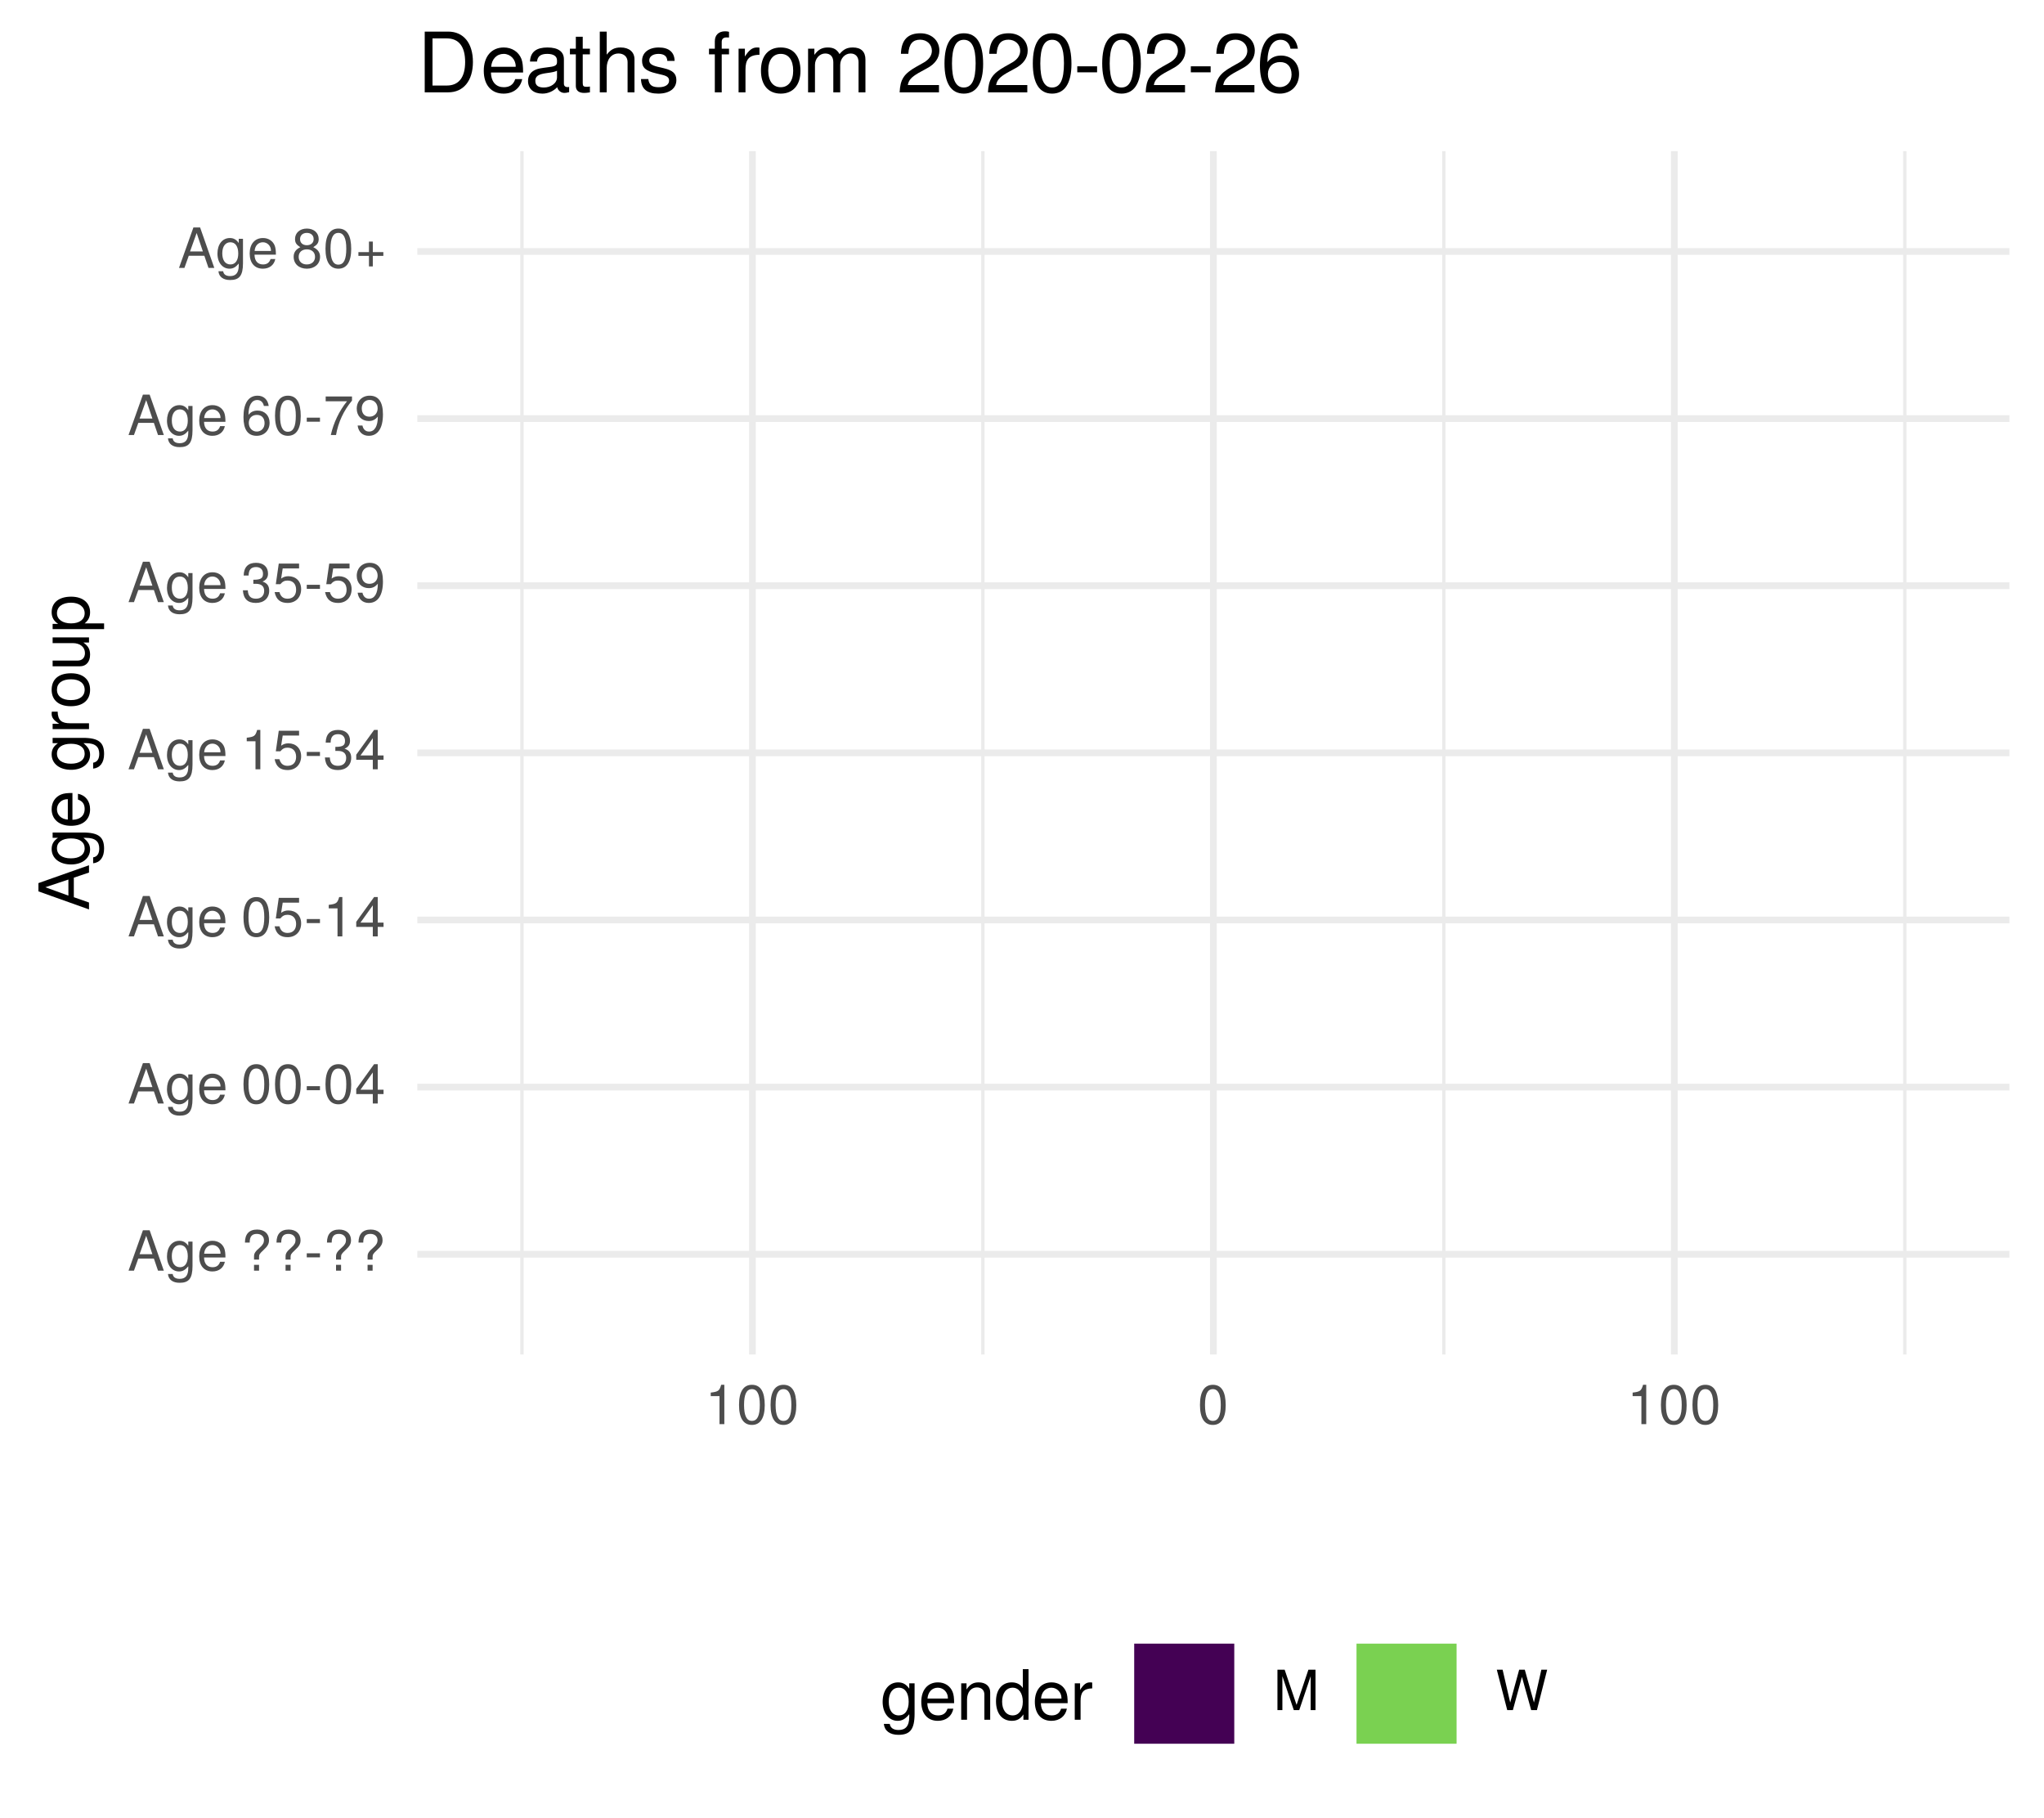
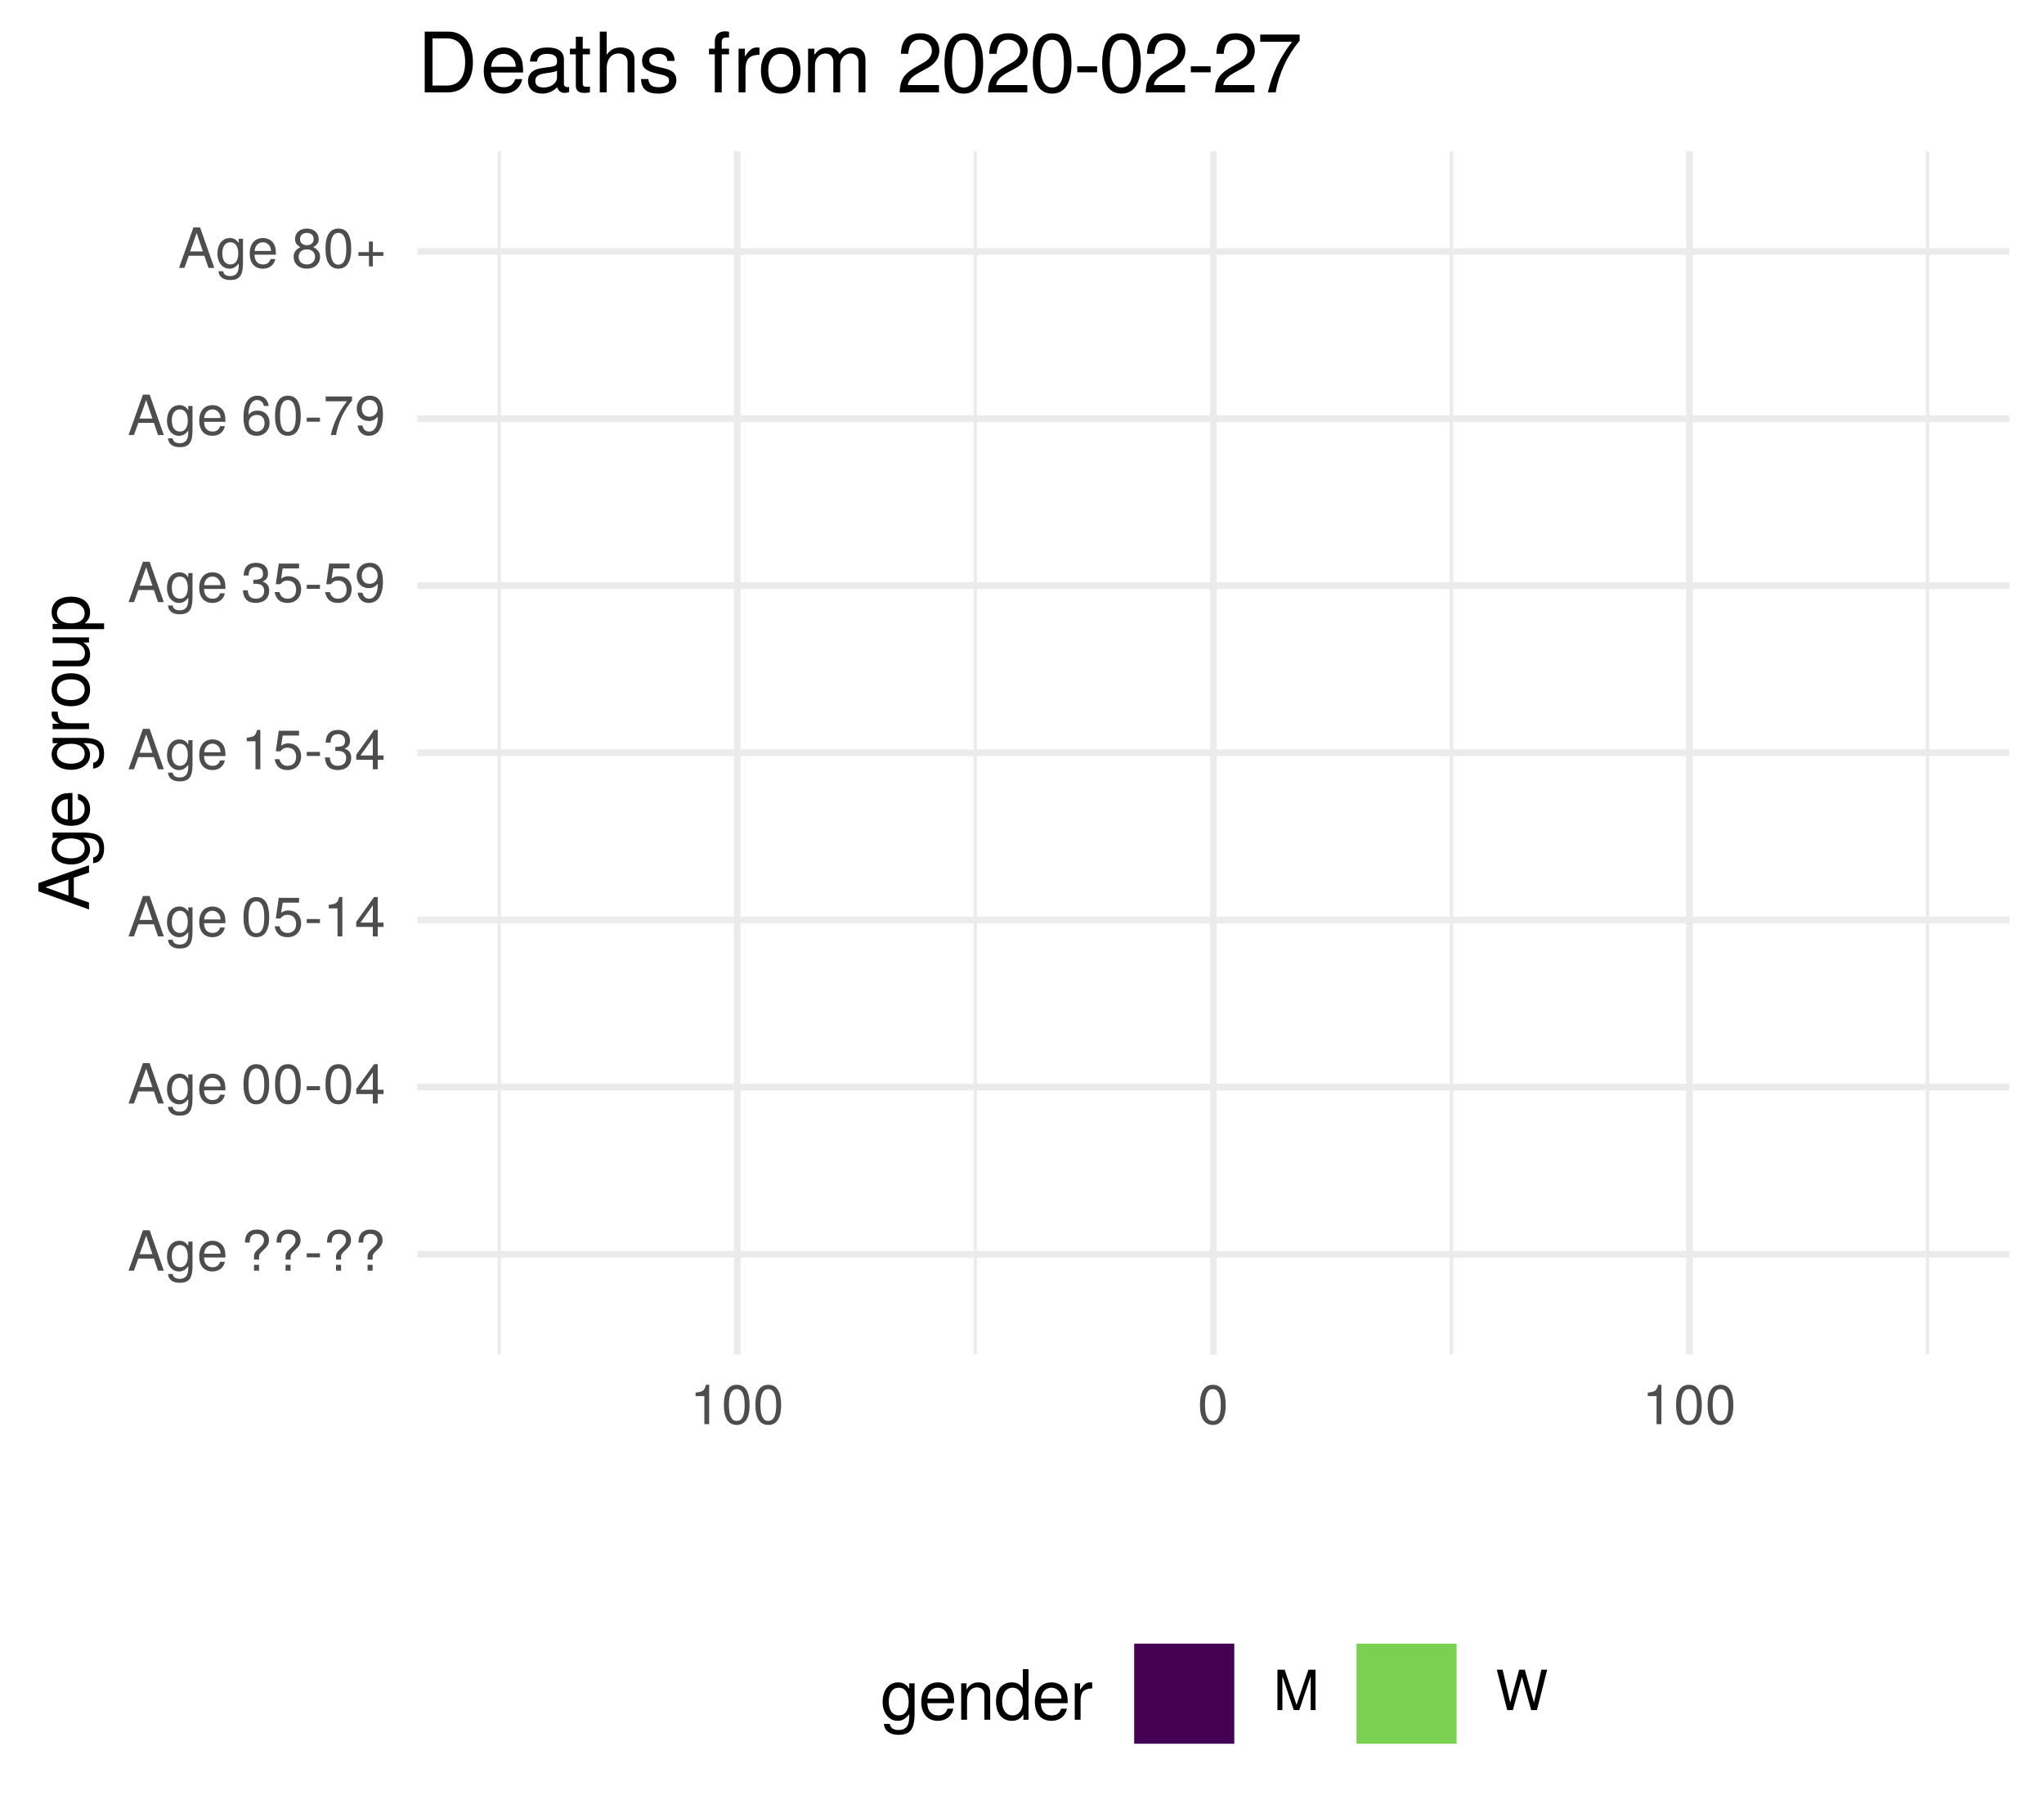
<svg xmlns="http://www.w3.org/2000/svg" xmlns:xlink="http://www.w3.org/1999/xlink" width="324pt" height="288pt" viewBox="0 0 324 288" version="1.1">
  <defs>
    <g>
      <symbol overflow="visible" id="glyph0-0">
        <path style="stroke:none;" d="" />
      </symbol>
      <symbol overflow="visible" id="glyph0-1">
        <path style="stroke:none;" d="M 5.75 0 L 3.5 -6.406 L 2.438 -6.406 L 0.156 0 L 1.016 0 L 1.703 -1.922 L 4.172 -1.922 L 4.828 0 Z M 3.938 -2.609 L 1.906 -2.609 L 2.953 -5.531 Z M 3.938 -2.609 " />
      </symbol>
      <symbol overflow="visible" id="glyph0-2">
        <path style="stroke:none;" d="M 4.297 -0.75 L 4.297 -4.609 L 3.625 -4.609 L 3.625 -3.938 C 3.25 -4.484 2.812 -4.734 2.219 -4.734 C 1.047 -4.734 0.25 -3.75 0.25 -2.266 C 0.25 -0.812 1.078 0.125 2.156 0.125 C 2.734 0.125 3.141 -0.109 3.625 -0.688 L 3.625 -0.391 C 3.625 0.828 3.125 1.297 2.266 1.297 C 1.688 1.297 1.234 1.094 1.156 0.531 L 0.406 0.531 C 0.484 1.406 1.156 1.922 2.25 1.922 C 3.688 1.922 4.297 1.281 4.297 -0.75 Z M 3.547 -2.281 C 3.547 -1.172 3.078 -0.547 2.312 -0.547 C 1.5 -0.547 1.016 -1.188 1.016 -2.312 C 1.016 -3.406 1.516 -4.062 2.297 -4.062 C 3.094 -4.062 3.547 -3.391 3.547 -2.281 Z M 3.547 -2.281 " />
      </symbol>
      <symbol overflow="visible" id="glyph0-3">
        <path style="stroke:none;" d="M 4.516 -2.094 C 4.516 -2.766 4.453 -3.188 4.328 -3.531 C 4.031 -4.281 3.328 -4.734 2.469 -4.734 C 1.172 -4.734 0.359 -3.797 0.359 -2.281 C 0.359 -0.766 1.156 0.125 2.453 0.125 C 3.5 0.125 4.234 -0.469 4.422 -1.406 L 3.672 -1.406 C 3.469 -0.797 3.062 -0.547 2.469 -0.547 C 1.703 -0.547 1.141 -1.031 1.125 -2.094 Z M 3.734 -2.75 C 3.734 -2.75 3.734 -2.703 3.719 -2.688 L 1.141 -2.688 C 1.203 -3.516 1.719 -4.062 2.453 -4.062 C 3.172 -4.062 3.734 -3.469 3.734 -2.75 Z M 3.734 -2.75 " />
      </symbol>
      <symbol overflow="visible" id="glyph0-4">
        <path style="stroke:none;" d="" />
      </symbol>
      <symbol overflow="visible" id="glyph0-5">
        <path style="stroke:none;" d="M 4.422 -4.828 C 4.422 -5.859 3.688 -6.516 2.547 -6.516 C 1.281 -6.516 0.609 -5.812 0.609 -4.453 L 1.359 -4.453 C 1.359 -5.422 1.719 -5.828 2.5 -5.828 C 3.172 -5.828 3.625 -5.422 3.625 -4.828 C 3.625 -4.422 3.438 -4.078 2.969 -3.672 C 2.453 -3.203 2.453 -3.203 2.297 -3 C 2.109 -2.75 2.047 -2.547 2.047 -2.234 L 2.047 -1.75 L 2.844 -1.75 L 2.844 -2.156 C 2.844 -2.547 2.938 -2.703 3.531 -3.25 C 4.203 -3.859 4.422 -4.25 4.422 -4.828 Z M 2.844 0 L 2.844 -0.922 L 2.047 -0.922 L 2.047 0 Z M 2.844 0 " />
      </symbol>
      <symbol overflow="visible" id="glyph0-6">
        <path style="stroke:none;" d="M 2.5 -2.109 L 2.5 -2.75 L 0.406 -2.75 L 0.406 -2.109 Z M 2.5 -2.109 " />
      </symbol>
      <symbol overflow="visible" id="glyph0-7">
        <path style="stroke:none;" d="M 4.453 -3 C 4.453 -5.156 3.781 -6.234 2.422 -6.234 C 1.078 -6.234 0.375 -5.141 0.375 -3.047 C 0.375 -0.953 1.078 0.125 2.422 0.125 C 3.734 0.125 4.453 -0.953 4.453 -3 Z M 3.672 -3.062 C 3.672 -1.297 3.266 -0.516 2.406 -0.516 C 1.578 -0.516 1.172 -1.344 1.172 -3.047 C 1.172 -4.75 1.578 -5.547 2.422 -5.547 C 3.25 -5.547 3.672 -4.734 3.672 -3.062 Z M 3.672 -3.062 " />
      </symbol>
      <symbol overflow="visible" id="glyph0-8">
        <path style="stroke:none;" d="M 4.578 -1.5 L 4.578 -2.188 L 3.656 -2.188 L 3.656 -6.234 L 3.078 -6.234 L 0.25 -2.312 L 0.25 -1.5 L 2.875 -1.5 L 2.875 0 L 3.656 0 L 3.656 -1.5 Z M 2.875 -2.188 L 0.922 -2.188 L 2.875 -4.922 Z M 2.875 -2.188 " />
      </symbol>
      <symbol overflow="visible" id="glyph0-9">
        <path style="stroke:none;" d="M 4.516 -2.062 C 4.516 -3.297 3.688 -4.109 2.5 -4.109 C 2.062 -4.109 1.703 -4 1.344 -3.734 L 1.594 -5.344 L 4.188 -5.344 L 4.188 -6.109 L 0.969 -6.109 L 0.5 -2.844 L 1.219 -2.844 C 1.578 -3.266 1.875 -3.422 2.359 -3.422 C 3.188 -3.422 3.719 -2.891 3.719 -1.969 C 3.719 -1.062 3.203 -0.547 2.359 -0.547 C 1.688 -0.547 1.266 -0.891 1.078 -1.594 L 0.312 -1.594 C 0.562 -0.359 1.266 0.125 2.375 0.125 C 3.641 0.125 4.516 -0.75 4.516 -2.062 Z M 4.516 -2.062 " />
      </symbol>
      <symbol overflow="visible" id="glyph0-10">
        <path style="stroke:none;" d="M 3.047 0 L 3.047 -6.234 L 2.547 -6.234 C 2.266 -5.281 2.094 -5.141 0.891 -5 L 0.891 -4.438 L 2.281 -4.438 L 2.281 0 Z M 3.047 0 " />
      </symbol>
      <symbol overflow="visible" id="glyph0-11">
        <path style="stroke:none;" d="M 4.453 -1.812 C 4.453 -2.562 4.141 -3.016 3.391 -3.266 C 3.969 -3.5 4.266 -3.891 4.266 -4.516 C 4.266 -5.594 3.547 -6.234 2.359 -6.234 C 1.109 -6.234 0.438 -5.547 0.406 -4.219 L 1.188 -4.219 C 1.203 -5.141 1.578 -5.562 2.375 -5.562 C 3.062 -5.562 3.469 -5.156 3.469 -4.5 C 3.469 -3.828 3.188 -3.547 1.938 -3.547 L 1.938 -2.906 L 2.359 -2.906 C 3.219 -2.906 3.656 -2.5 3.656 -1.797 C 3.656 -1.016 3.172 -0.547 2.359 -0.547 C 1.516 -0.547 1.109 -0.969 1.062 -1.875 L 0.281 -1.875 C 0.375 -0.5 1.062 0.125 2.344 0.125 C 3.625 0.125 4.453 -0.641 4.453 -1.812 Z M 4.453 -1.812 " />
      </symbol>
      <symbol overflow="visible" id="glyph0-12">
        <path style="stroke:none;" d="M 4.484 -3.266 C 4.484 -5.219 3.797 -6.234 2.375 -6.234 C 1.188 -6.234 0.328 -5.391 0.328 -4.172 C 0.328 -3.016 1.125 -2.219 2.25 -2.219 C 2.844 -2.219 3.266 -2.438 3.672 -2.922 C 3.672 -1.406 3.172 -0.547 2.281 -0.547 C 1.734 -0.547 1.359 -0.891 1.234 -1.5 L 0.469 -1.5 C 0.609 -0.469 1.281 0.125 2.234 0.125 C 3.688 0.125 4.484 -1.109 4.484 -3.266 Z M 3.641 -4.188 C 3.641 -3.422 3.094 -2.906 2.344 -2.906 C 1.594 -2.906 1.125 -3.391 1.125 -4.234 C 1.125 -5.016 1.656 -5.562 2.359 -5.562 C 3.094 -5.562 3.641 -5 3.641 -4.188 Z M 3.641 -4.188 " />
      </symbol>
      <symbol overflow="visible" id="glyph0-13">
        <path style="stroke:none;" d="M 4.516 -1.938 C 4.516 -3.094 3.719 -3.875 2.609 -3.875 C 1.984 -3.875 1.5 -3.641 1.172 -3.188 C 1.172 -4.703 1.672 -5.547 2.562 -5.547 C 3.109 -5.547 3.484 -5.203 3.609 -4.609 L 4.375 -4.609 C 4.234 -5.625 3.562 -6.234 2.609 -6.234 C 1.156 -6.234 0.375 -5.016 0.375 -2.844 C 0.375 -0.891 1.047 0.125 2.469 0.125 C 3.656 0.125 4.516 -0.719 4.516 -1.938 Z M 3.719 -1.875 C 3.719 -1.094 3.188 -0.547 2.484 -0.547 C 1.766 -0.547 1.219 -1.125 1.219 -1.922 C 1.219 -2.688 1.734 -3.188 2.5 -3.188 C 3.25 -3.188 3.719 -2.703 3.719 -1.875 Z M 3.719 -1.875 " />
      </symbol>
      <symbol overflow="visible" id="glyph0-14">
        <path style="stroke:none;" d="M 4.578 -5.453 L 4.578 -6.109 L 0.406 -6.109 L 0.406 -5.344 L 3.781 -5.344 C 2.531 -3.781 1.656 -1.953 1.219 0 L 2.047 0 C 2.391 -2.016 3.266 -3.891 4.578 -5.453 Z M 4.578 -5.453 " />
      </symbol>
      <symbol overflow="visible" id="glyph0-15">
        <path style="stroke:none;" d="M 4.516 -1.766 C 4.516 -2.453 4.156 -2.938 3.438 -3.281 C 4.078 -3.672 4.297 -3.984 4.297 -4.578 C 4.297 -5.547 3.531 -6.234 2.422 -6.234 C 1.312 -6.234 0.547 -5.547 0.547 -4.578 C 0.547 -4 0.75 -3.672 1.391 -3.281 C 0.672 -2.938 0.328 -2.453 0.328 -1.766 C 0.328 -0.625 1.188 0.125 2.422 0.125 C 3.656 0.125 4.516 -0.625 4.516 -1.766 Z M 3.5 -4.562 C 3.5 -3.969 3.062 -3.594 2.422 -3.594 C 1.766 -3.594 1.344 -3.969 1.344 -4.562 C 1.344 -5.156 1.766 -5.547 2.422 -5.547 C 3.078 -5.547 3.5 -5.156 3.5 -4.562 Z M 3.719 -1.75 C 3.719 -1.016 3.188 -0.547 2.406 -0.547 C 1.641 -0.547 1.125 -1.016 1.125 -1.75 C 1.125 -2.484 1.641 -2.938 2.422 -2.938 C 3.188 -2.938 3.719 -2.484 3.719 -1.75 Z M 3.719 -1.75 " />
      </symbol>
      <symbol overflow="visible" id="glyph0-16">
        <path style="stroke:none;" d="M 4.547 -1.906 L 4.547 -2.5 L 2.875 -2.5 L 2.875 -4.172 L 2.266 -4.172 L 2.266 -2.5 L 0.594 -2.5 L 0.594 -1.906 L 2.266 -1.906 L 2.266 -0.234 L 2.875 -0.234 L 2.875 -1.906 Z M 4.547 -1.906 " />
      </symbol>
      <symbol overflow="visible" id="glyph0-17">
        <path style="stroke:none;" d="M 6.688 0 L 6.688 -6.406 L 5.562 -6.406 L 3.688 -0.828 L 1.797 -6.406 L 0.656 -6.406 L 0.656 0 L 1.438 0 L 1.438 -5.375 L 3.25 0 L 4.109 0 L 5.922 -5.375 L 5.922 0 Z M 6.688 0 " />
      </symbol>
      <symbol overflow="visible" id="glyph0-18">
        <path style="stroke:none;" d="M 8.172 -6.406 L 7.25 -6.406 L 6.078 -1.203 L 4.625 -6.406 L 3.734 -6.406 L 2.312 -1.203 L 1.109 -6.406 L 0.188 -6.406 L 1.844 0 L 2.734 0 L 4.172 -5.266 L 5.641 0 L 6.547 0 Z M 8.172 -6.406 " />
      </symbol>
      <symbol overflow="visible" id="glyph1-0">
        <path style="stroke:none;" d="" />
      </symbol>
      <symbol overflow="visible" id="glyph1-1">
        <path style="stroke:none;" d="M 0 -7.188 L -8.016 -4.359 L -8.016 -3.047 L 0 -0.188 L 0 -1.281 L -2.406 -2.125 L -2.406 -5.219 L 0 -6.031 Z M -3.266 -4.922 L -3.266 -2.375 L -6.922 -3.703 Z M -3.266 -4.922 " />
      </symbol>
      <symbol overflow="visible" id="glyph1-2">
        <path style="stroke:none;" d="M -0.953 -5.375 L -5.766 -5.375 L -5.766 -4.531 L -4.922 -4.531 C -5.609 -4.062 -5.922 -3.516 -5.922 -2.766 C -5.922 -1.312 -4.703 -0.312 -2.828 -0.312 C -1.016 -0.312 0.172 -1.344 0.172 -2.688 C 0.172 -3.422 -0.141 -3.922 -0.875 -4.531 L -0.484 -4.531 C 1.047 -4.531 1.625 -3.906 1.625 -2.844 C 1.625 -2.109 1.359 -1.547 0.656 -1.438 L 0.656 -0.5 C 1.75 -0.609 2.391 -1.453 2.391 -2.812 C 2.391 -4.609 1.594 -5.375 -0.953 -5.375 Z M -2.844 -4.438 C -1.469 -4.438 -0.688 -3.844 -0.688 -2.875 C -0.688 -1.875 -1.484 -1.281 -2.875 -1.281 C -4.266 -1.281 -5.078 -1.891 -5.078 -2.875 C -5.078 -3.859 -4.25 -4.438 -2.844 -4.438 Z M -2.844 -4.438 " />
      </symbol>
      <symbol overflow="visible" id="glyph1-3">
        <path style="stroke:none;" d="M -2.625 -5.641 C -3.453 -5.641 -3.984 -5.578 -4.406 -5.406 C -5.359 -5.031 -5.922 -4.156 -5.922 -3.078 C -5.922 -1.469 -4.734 -0.438 -2.844 -0.438 C -0.953 -0.438 0.172 -1.438 0.172 -3.062 C 0.172 -4.375 -0.578 -5.297 -1.75 -5.516 L -1.75 -4.594 C -0.984 -4.344 -0.688 -3.828 -0.688 -3.094 C -0.688 -2.141 -1.297 -1.422 -2.625 -1.391 Z M -3.438 -4.656 C -3.438 -4.656 -3.391 -4.656 -3.359 -4.656 L -3.359 -1.422 C -4.391 -1.5 -5.078 -2.141 -5.078 -3.062 C -5.078 -3.969 -4.328 -4.656 -3.438 -4.656 Z M -3.438 -4.656 " />
      </symbol>
      <symbol overflow="visible" id="glyph1-4">
        <path style="stroke:none;" d="" />
      </symbol>
      <symbol overflow="visible" id="glyph1-5">
        <path style="stroke:none;" d="M -4.969 -3.531 L -5.891 -3.531 C -5.922 -3.375 -5.922 -3.297 -5.922 -3.172 C -5.922 -2.578 -5.578 -2.141 -4.719 -1.609 L -5.766 -1.609 L -5.766 -0.766 L 0 -0.766 L 0 -1.688 L -2.984 -1.688 C -4.297 -1.688 -4.938 -2.109 -4.969 -3.531 Z M -4.969 -3.531 " />
      </symbol>
      <symbol overflow="visible" id="glyph1-6">
        <path style="stroke:none;" d="M -2.844 -5.609 C -4.828 -5.609 -5.922 -4.656 -5.922 -2.984 C -5.922 -1.375 -4.812 -0.391 -2.875 -0.391 C -0.953 -0.391 0.172 -1.359 0.172 -3 C 0.172 -4.625 -0.953 -5.609 -2.844 -5.609 Z M -2.844 -4.656 C -1.5 -4.656 -0.688 -4.016 -0.688 -3 C -0.688 -1.984 -1.484 -1.359 -2.875 -1.359 C -4.266 -1.359 -5.078 -1.984 -5.078 -3 C -5.078 -4.031 -4.281 -4.656 -2.844 -4.656 Z M -2.844 -4.656 " />
      </symbol>
      <symbol overflow="visible" id="glyph1-7">
        <path style="stroke:none;" d="M 0 -5.297 L -5.766 -5.297 L -5.766 -4.391 L -2.578 -4.391 C -1.406 -4.391 -0.641 -3.766 -0.641 -2.812 C -0.641 -2.094 -1.078 -1.625 -1.766 -1.625 L -5.766 -1.625 L -5.766 -0.719 L -1.406 -0.719 C -0.453 -0.719 0.172 -1.438 0.172 -2.547 C 0.172 -3.406 -0.125 -3.938 -0.891 -4.484 L 0 -4.484 Z M 0 -5.297 " />
      </symbol>
      <symbol overflow="visible" id="glyph1-8">
        <path style="stroke:none;" d="M -2.828 -5.75 C -4.766 -5.75 -5.922 -4.812 -5.922 -3.281 C -5.922 -2.5 -5.578 -1.875 -4.891 -1.438 L -5.766 -1.438 L -5.766 -0.609 L 2.391 -0.609 L 2.391 -1.516 L -0.688 -1.516 C -0.094 -2 0.172 -2.547 0.172 -3.281 C 0.172 -4.781 -0.984 -5.75 -2.828 -5.75 Z M -2.844 -4.797 C -1.547 -4.797 -0.688 -4.125 -0.688 -3.125 C -0.688 -2.156 -1.484 -1.516 -2.844 -1.516 C -4.188 -1.516 -5.078 -2.156 -5.078 -3.125 C -5.078 -4.141 -4.219 -4.797 -2.844 -4.797 Z M -2.844 -4.797 " />
      </symbol>
      <symbol overflow="visible" id="glyph2-0">
        <path style="stroke:none;" d="" />
      </symbol>
      <symbol overflow="visible" id="glyph2-1">
        <path style="stroke:none;" d="M 5.375 -0.953 L 5.375 -5.766 L 4.531 -5.766 L 4.531 -4.922 C 4.062 -5.609 3.516 -5.922 2.766 -5.922 C 1.312 -5.922 0.312 -4.703 0.312 -2.828 C 0.312 -1.016 1.344 0.172 2.688 0.172 C 3.422 0.172 3.922 -0.141 4.531 -0.875 L 4.531 -0.484 C 4.531 1.047 3.906 1.625 2.844 1.625 C 2.109 1.625 1.547 1.359 1.438 0.656 L 0.5 0.656 C 0.609 1.75 1.453 2.391 2.812 2.391 C 4.609 2.391 5.375 1.594 5.375 -0.953 Z M 4.438 -2.844 C 4.438 -1.469 3.844 -0.688 2.875 -0.688 C 1.875 -0.688 1.281 -1.484 1.281 -2.875 C 1.281 -4.266 1.891 -5.078 2.875 -5.078 C 3.859 -5.078 4.438 -4.25 4.438 -2.844 Z M 4.438 -2.844 " />
      </symbol>
      <symbol overflow="visible" id="glyph2-2">
        <path style="stroke:none;" d="M 5.641 -2.625 C 5.641 -3.453 5.578 -3.984 5.406 -4.406 C 5.031 -5.359 4.156 -5.922 3.078 -5.922 C 1.469 -5.922 0.438 -4.734 0.438 -2.844 C 0.438 -0.953 1.438 0.172 3.062 0.172 C 4.375 0.172 5.297 -0.578 5.516 -1.75 L 4.594 -1.75 C 4.344 -0.984 3.828 -0.688 3.094 -0.688 C 2.141 -0.688 1.422 -1.297 1.391 -2.625 Z M 4.656 -3.438 C 4.656 -3.438 4.656 -3.391 4.656 -3.359 L 1.422 -3.359 C 1.5 -4.391 2.141 -5.078 3.062 -5.078 C 3.969 -5.078 4.656 -4.328 4.656 -3.438 Z M 4.656 -3.438 " />
      </symbol>
      <symbol overflow="visible" id="glyph2-3">
        <path style="stroke:none;" d="M 5.359 0 L 5.359 -4.359 C 5.359 -5.312 4.641 -5.922 3.531 -5.922 C 2.672 -5.922 2.125 -5.594 1.609 -4.797 L 1.609 -5.766 L 0.766 -5.766 L 0.766 0 L 1.688 0 L 1.688 -3.172 C 1.688 -4.359 2.328 -5.125 3.25 -5.125 C 3.984 -5.125 4.438 -4.688 4.438 -4 L 4.438 0 Z M 5.359 0 " />
      </symbol>
      <symbol overflow="visible" id="glyph2-4">
        <path style="stroke:none;" d="M 5.438 0 L 5.438 -8.016 L 4.531 -8.016 L 4.531 -5.031 C 4.141 -5.625 3.531 -5.922 2.766 -5.922 C 1.266 -5.922 0.281 -4.781 0.281 -2.938 C 0.281 -0.984 1.25 0.172 2.797 0.172 C 3.594 0.172 4.141 -0.125 4.625 -0.844 L 4.625 0 Z M 4.531 -2.859 C 4.531 -1.531 3.891 -0.688 2.922 -0.688 C 1.906 -0.688 1.25 -1.547 1.25 -2.875 C 1.25 -4.219 1.906 -5.078 2.922 -5.078 C 3.906 -5.078 4.531 -4.188 4.531 -2.859 Z M 4.531 -2.859 " />
      </symbol>
      <symbol overflow="visible" id="glyph2-5">
        <path style="stroke:none;" d="M 3.531 -4.969 L 3.531 -5.891 C 3.375 -5.922 3.297 -5.922 3.172 -5.922 C 2.578 -5.922 2.141 -5.578 1.609 -4.719 L 1.609 -5.766 L 0.766 -5.766 L 0.766 0 L 1.688 0 L 1.688 -2.984 C 1.688 -4.297 2.109 -4.938 3.531 -4.969 Z M 3.531 -4.969 " />
      </symbol>
      <symbol overflow="visible" id="glyph3-0">
        <path style="stroke:none;" d="" />
      </symbol>
      <symbol overflow="visible" id="glyph3-1">
        <path style="stroke:none;" d="M 8.812 -4.812 C 8.812 -7.797 7.328 -9.625 4.891 -9.625 L 1.172 -9.625 L 1.172 0 L 4.891 0 C 7.312 0 8.812 -1.828 8.812 -4.812 Z M 7.578 -4.812 C 7.578 -2.375 6.578 -1.078 4.672 -1.078 L 2.406 -1.078 L 2.406 -8.547 L 4.672 -8.547 C 6.578 -8.547 7.578 -7.266 7.578 -4.812 Z M 7.578 -4.812 " />
      </symbol>
      <symbol overflow="visible" id="glyph3-2">
        <path style="stroke:none;" d="M 6.766 -3.141 C 6.766 -4.141 6.688 -4.781 6.5 -5.297 C 6.047 -6.438 4.984 -7.109 3.703 -7.109 C 1.766 -7.109 0.531 -5.688 0.531 -3.422 C 0.531 -1.156 1.734 0.203 3.672 0.203 C 5.25 0.203 6.344 -0.703 6.625 -2.094 L 5.516 -2.094 C 5.219 -1.188 4.594 -0.812 3.703 -0.812 C 2.562 -0.812 1.703 -1.562 1.672 -3.141 Z M 5.594 -4.125 C 5.594 -4.125 5.594 -4.062 5.578 -4.047 L 1.703 -4.047 C 1.797 -5.266 2.578 -6.094 3.688 -6.094 C 4.766 -6.094 5.594 -5.203 5.594 -4.125 Z M 5.594 -4.125 " />
      </symbol>
      <symbol overflow="visible" id="glyph3-3">
        <path style="stroke:none;" d="M 7.062 -0.031 L 7.062 -0.859 C 6.938 -0.828 6.891 -0.828 6.828 -0.828 C 6.438 -0.828 6.234 -1.031 6.234 -1.375 L 6.234 -5.234 C 6.234 -6.453 5.328 -7.109 3.625 -7.109 C 1.953 -7.109 0.922 -6.469 0.859 -4.875 L 1.969 -4.875 C 2.062 -5.719 2.562 -6.094 3.594 -6.094 C 4.578 -6.094 5.141 -5.734 5.141 -5.062 L 5.141 -4.781 C 5.141 -4.312 4.859 -4.125 3.984 -4.016 C 2.422 -3.812 2.188 -3.766 1.766 -3.594 C 0.969 -3.266 0.547 -2.641 0.547 -1.797 C 0.547 -0.547 1.422 0.203 2.828 0.203 C 3.703 0.203 4.562 -0.172 5.172 -0.812 C 5.297 -0.297 5.766 0.094 6.312 0.094 C 6.531 0.094 6.703 0.062 7.062 -0.031 Z M 5.141 -2.391 C 5.141 -1.406 4.125 -0.766 3.062 -0.766 C 2.203 -0.766 1.703 -1.062 1.703 -1.828 C 1.703 -2.547 2.188 -2.859 3.359 -3.031 C 4.531 -3.188 4.766 -3.25 5.141 -3.422 Z M 5.141 -2.391 " />
      </symbol>
      <symbol overflow="visible" id="glyph3-4">
        <path style="stroke:none;" d="M 3.359 0 L 3.359 -0.922 C 3.203 -0.891 3.031 -0.875 2.828 -0.875 C 2.344 -0.875 2.219 -1 2.219 -1.484 L 2.219 -6.016 L 3.359 -6.016 L 3.359 -6.922 L 2.219 -6.922 L 2.219 -8.812 L 1.125 -8.812 L 1.125 -6.922 L 0.188 -6.922 L 0.188 -6.016 L 1.125 -6.016 L 1.125 -1 C 1.125 -0.297 1.594 0.094 2.453 0.094 C 2.719 0.094 2.984 0.062 3.359 0 Z M 3.359 0 " />
      </symbol>
      <symbol overflow="visible" id="glyph3-5">
        <path style="stroke:none;" d="M 6.422 0 L 6.422 -5.234 C 6.422 -6.391 5.578 -7.109 4.234 -7.109 C 3.266 -7.109 2.672 -6.812 2.016 -5.969 L 2.016 -9.625 L 0.922 -9.625 L 0.922 0 L 2.016 0 L 2.016 -3.812 C 2.016 -5.234 2.766 -6.156 3.891 -6.156 C 4.672 -6.156 5.328 -5.703 5.328 -4.797 L 5.328 0 Z M 6.422 0 " />
      </symbol>
      <symbol overflow="visible" id="glyph3-6">
        <path style="stroke:none;" d="M 6.062 -1.938 C 6.062 -2.969 5.484 -3.484 4.109 -3.812 L 3.047 -4.062 C 2.156 -4.281 1.766 -4.562 1.766 -5.062 C 1.766 -5.688 2.344 -6.094 3.234 -6.094 C 4.125 -6.094 4.594 -5.719 4.625 -4.984 L 5.781 -4.984 C 5.766 -6.344 4.875 -7.109 3.281 -7.109 C 1.656 -7.109 0.625 -6.281 0.625 -5 C 0.625 -3.922 1.172 -3.406 2.812 -3.016 L 3.844 -2.766 C 4.609 -2.578 4.906 -2.344 4.906 -1.844 C 4.906 -1.203 4.266 -0.812 3.297 -0.812 C 2.312 -0.812 1.75 -1.062 1.609 -2.109 L 0.453 -2.109 C 0.5 -0.516 1.406 0.203 3.203 0.203 C 4.953 0.203 6.062 -0.609 6.062 -1.938 Z M 6.062 -1.938 " />
      </symbol>
      <symbol overflow="visible" id="glyph3-7">
        <path style="stroke:none;" d="" />
      </symbol>
      <symbol overflow="visible" id="glyph3-8">
        <path style="stroke:none;" d="M 3.406 -6.016 L 3.406 -6.922 L 2.25 -6.922 L 2.25 -8 C 2.25 -8.469 2.516 -8.703 3.031 -8.703 C 3.109 -8.703 3.156 -8.703 3.406 -8.688 L 3.406 -9.594 C 3.156 -9.656 3.016 -9.672 2.781 -9.672 C 1.766 -9.672 1.156 -9.078 1.156 -8.094 L 1.156 -6.922 L 0.234 -6.922 L 0.234 -6.016 L 1.156 -6.016 L 1.156 0 L 2.25 0 L 2.25 -6.016 Z M 3.406 -6.016 " />
      </symbol>
      <symbol overflow="visible" id="glyph3-9">
        <path style="stroke:none;" d="M 4.234 -5.953 L 4.234 -7.078 C 4.047 -7.109 3.969 -7.109 3.812 -7.109 C 3.109 -7.109 2.562 -6.688 1.922 -5.672 L 1.922 -6.922 L 0.922 -6.922 L 0.922 0 L 2.016 0 L 2.016 -3.594 C 2.016 -5.156 2.531 -5.922 4.234 -5.953 Z M 4.234 -5.953 " />
      </symbol>
      <symbol overflow="visible" id="glyph3-10">
        <path style="stroke:none;" d="M 6.734 -3.406 C 6.734 -5.797 5.578 -7.109 3.594 -7.109 C 1.656 -7.109 0.469 -5.781 0.469 -3.453 C 0.469 -1.141 1.641 0.203 3.609 0.203 C 5.547 0.203 6.734 -1.141 6.734 -3.406 Z M 5.578 -3.422 C 5.578 -1.797 4.812 -0.812 3.609 -0.812 C 2.375 -0.812 1.625 -1.781 1.625 -3.453 C 1.625 -5.125 2.375 -6.094 3.609 -6.094 C 4.844 -6.094 5.578 -5.141 5.578 -3.422 Z M 5.578 -3.422 " />
      </symbol>
      <symbol overflow="visible" id="glyph3-11">
        <path style="stroke:none;" d="M 10.031 0 L 10.031 -5.188 C 10.031 -6.438 9.344 -7.109 8.047 -7.109 C 7.125 -7.109 6.578 -6.844 5.922 -6.062 C 5.516 -6.797 4.969 -7.109 4.062 -7.109 C 3.141 -7.109 2.531 -6.766 1.938 -5.938 L 1.938 -6.922 L 0.938 -6.922 L 0.938 0 L 2.031 0 L 2.031 -4.344 C 2.031 -5.344 2.766 -6.156 3.656 -6.156 C 4.469 -6.156 4.938 -5.656 4.938 -4.766 L 4.938 0 L 6.031 0 L 6.031 -4.344 C 6.031 -5.344 6.766 -6.156 7.672 -6.156 C 8.469 -6.156 8.938 -5.641 8.938 -4.766 L 8.938 0 Z M 10.031 0 " />
      </symbol>
      <symbol overflow="visible" id="glyph3-12">
        <path style="stroke:none;" d="M 6.75 -6.609 C 6.75 -8.203 5.516 -9.359 3.75 -9.359 C 1.828 -9.359 0.719 -8.391 0.656 -6.109 L 1.828 -6.109 C 1.922 -7.688 2.562 -8.344 3.703 -8.344 C 4.766 -8.344 5.562 -7.594 5.562 -6.594 C 5.562 -5.844 5.125 -5.219 4.297 -4.734 L 3.078 -4.047 C 1.125 -2.938 0.547 -2.062 0.453 0 L 6.688 0 L 6.688 -1.156 L 1.75 -1.156 C 1.875 -1.922 2.297 -2.406 3.453 -3.078 L 4.766 -3.797 C 6.078 -4.484 6.75 -5.469 6.75 -6.609 Z M 6.75 -6.609 " />
      </symbol>
      <symbol overflow="visible" id="glyph3-13">
        <path style="stroke:none;" d="M 6.688 -4.5 C 6.688 -7.75 5.672 -9.359 3.625 -9.359 C 1.609 -9.359 0.562 -7.719 0.562 -4.578 C 0.562 -1.422 1.625 0.203 3.625 0.203 C 5.609 0.203 6.688 -1.422 6.688 -4.5 Z M 5.5 -4.609 C 5.5 -1.953 4.891 -0.766 3.609 -0.766 C 2.375 -0.766 1.75 -2 1.75 -4.562 C 1.75 -7.125 2.375 -8.328 3.625 -8.328 C 4.891 -8.328 5.5 -7.109 5.5 -4.609 Z M 5.5 -4.609 " />
      </symbol>
      <symbol overflow="visible" id="glyph3-14">
        <path style="stroke:none;" d="M 3.75 -3.172 L 3.75 -4.125 L 0.609 -4.125 L 0.609 -3.172 Z M 3.75 -3.172 " />
      </symbol>
      <symbol overflow="visible" id="glyph3-15">
-         <path style="stroke:none;" d="M 6.766 -2.906 C 6.766 -4.641 5.578 -5.828 3.906 -5.828 C 2.984 -5.828 2.25 -5.469 1.75 -4.781 C 1.766 -7.062 2.516 -8.328 3.844 -8.328 C 4.656 -8.328 5.234 -7.812 5.406 -6.922 L 6.578 -6.922 C 6.344 -8.453 5.344 -9.359 3.922 -9.359 C 1.75 -9.359 0.562 -7.531 0.562 -4.266 C 0.562 -1.344 1.578 0.203 3.703 0.203 C 5.5 0.203 6.766 -1.062 6.766 -2.906 Z M 5.578 -2.812 C 5.578 -1.641 4.797 -0.828 3.719 -0.828 C 2.641 -0.828 1.828 -1.672 1.828 -2.875 C 1.828 -4.047 2.609 -4.797 3.766 -4.797 C 4.891 -4.797 5.578 -4.062 5.578 -2.812 Z M 5.578 -2.812 " />
+         <path style="stroke:none;" d="M 6.859 -8.188 L 6.859 -9.156 L 0.609 -9.156 L 0.609 -8.016 L 5.672 -8.016 C 3.797 -5.672 2.484 -2.938 1.828 0 L 3.062 0 C 3.578 -3.031 4.891 -5.844 6.859 -8.188 Z M 6.859 -8.188 " />
      </symbol>
    </g>
    <clipPath id="clip1">
-       <path d="M 82 23.957 L 84 23.957 L 84 214.648 L 82 214.648 Z M 82 23.957 " />
+       <path d="M 78 23.957 L 80 23.957 L 80 214.648 L 78 214.648 Z M 78 23.957 " />
    </clipPath>
    <clipPath id="clip2">
-       <path d="M 155 23.957 L 157 23.957 L 157 214.648 L 155 214.648 Z M 155 23.957 " />
+       <path d="M 154 23.957 L 155 23.957 L 155 214.648 L 154 214.648 Z M 154 23.957 " />
    </clipPath>
    <clipPath id="clip3">
-       <path d="M 228 23.957 L 230 23.957 L 230 214.648 L 228 214.648 Z M 228 23.957 " />
+       <path d="M 229 23.957 L 231 23.957 L 231 214.648 L 229 214.648 Z M 229 23.957 " />
    </clipPath>
    <clipPath id="clip4">
-       <path d="M 301 23.957 L 303 23.957 L 303 214.648 L 301 214.648 Z M 301 23.957 " />
+       <path d="M 305 23.957 L 306 23.957 L 306 214.648 L 305 214.648 Z M 305 23.957 " />
    </clipPath>
    <clipPath id="clip5">
      <path d="M 66.152 198 L 318.523 198 L 318.523 200 L 66.152 200 Z M 66.152 198 " />
    </clipPath>
    <clipPath id="clip6">
      <path d="M 66.152 171 L 318.523 171 L 318.523 173 L 66.152 173 Z M 66.152 171 " />
    </clipPath>
    <clipPath id="clip7">
      <path d="M 66.152 145 L 318.523 145 L 318.523 147 L 66.152 147 Z M 66.152 145 " />
    </clipPath>
    <clipPath id="clip8">
      <path d="M 66.152 118 L 318.523 118 L 318.523 120 L 66.152 120 Z M 66.152 118 " />
    </clipPath>
    <clipPath id="clip9">
      <path d="M 66.152 92 L 318.523 92 L 318.523 94 L 66.152 94 Z M 66.152 92 " />
    </clipPath>
    <clipPath id="clip10">
      <path d="M 66.152 65 L 318.523 65 L 318.523 67 L 66.152 67 Z M 66.152 65 " />
    </clipPath>
    <clipPath id="clip11">
      <path d="M 66.152 39 L 318.523 39 L 318.523 41 L 66.152 41 Z M 66.152 39 " />
    </clipPath>
    <clipPath id="clip12">
-       <path d="M 118 23.957 L 120 23.957 L 120 214.648 L 118 214.648 Z M 118 23.957 " />
+       <path d="M 116 23.957 L 118 23.957 L 118 214.648 L 116 214.648 Z M 116 23.957 " />
    </clipPath>
    <clipPath id="clip13">
      <path d="M 191 23.957 L 193 23.957 L 193 214.648 L 191 214.648 Z M 191 23.957 " />
    </clipPath>
    <clipPath id="clip14">
-       <path d="M 264 23.957 L 266 23.957 L 266 214.648 L 264 214.648 Z M 264 23.957 " />
+       <path d="M 267 23.957 L 269 23.957 L 269 214.648 L 267 214.648 Z M 267 23.957 " />
    </clipPath>
  </defs>
-   <g id="surface2036">
+   <g id="surface2046">
    <rect x="0" y="0" width="324" height="288" style="fill:rgb(100%,100%,100%);fill-opacity:1;stroke:none;" />
    <g clip-path="url(#clip1)" clip-rule="nonzero">
-       <path style="fill:none;stroke-width:0.533;stroke-linecap:butt;stroke-linejoin:round;stroke:rgb(92.157%,92.157%,92.157%);stroke-opacity:1;stroke-miterlimit:10;" d="M 82.738 214.652 L 82.738 23.957 " />
+       <path style="fill:none;stroke-width:0.533;stroke-linecap:butt;stroke-linejoin:round;stroke:rgb(92.157%,92.157%,92.157%);stroke-opacity:1;stroke-miterlimit:10;" d="M 79.133 214.652 L 79.133 23.957 " />
    </g>
    <g clip-path="url(#clip2)" clip-rule="nonzero">
-       <path style="fill:none;stroke-width:0.533;stroke-linecap:butt;stroke-linejoin:round;stroke:rgb(92.157%,92.157%,92.157%);stroke-opacity:1;stroke-miterlimit:10;" d="M 155.801 214.652 L 155.801 23.957 " />
+       <path style="fill:none;stroke-width:0.533;stroke-linecap:butt;stroke-linejoin:round;stroke:rgb(92.157%,92.157%,92.157%);stroke-opacity:1;stroke-miterlimit:10;" d="M 154.602 214.652 L 154.602 23.957 " />
    </g>
    <g clip-path="url(#clip3)" clip-rule="nonzero">
-       <path style="fill:none;stroke-width:0.533;stroke-linecap:butt;stroke-linejoin:round;stroke:rgb(92.157%,92.157%,92.157%);stroke-opacity:1;stroke-miterlimit:10;" d="M 228.867 214.652 L 228.867 23.957 " />
+       <path style="fill:none;stroke-width:0.533;stroke-linecap:butt;stroke-linejoin:round;stroke:rgb(92.157%,92.157%,92.157%);stroke-opacity:1;stroke-miterlimit:10;" d="M 230.07 214.652 L 230.07 23.957 " />
    </g>
    <g clip-path="url(#clip4)" clip-rule="nonzero">
-       <path style="fill:none;stroke-width:0.533;stroke-linecap:butt;stroke-linejoin:round;stroke:rgb(92.157%,92.157%,92.157%);stroke-opacity:1;stroke-miterlimit:10;" d="M 301.934 214.652 L 301.934 23.957 " />
+       <path style="fill:none;stroke-width:0.533;stroke-linecap:butt;stroke-linejoin:round;stroke:rgb(92.157%,92.157%,92.157%);stroke-opacity:1;stroke-miterlimit:10;" d="M 305.539 214.652 L 305.539 23.957 " />
    </g>
    <g clip-path="url(#clip5)" clip-rule="nonzero">
      <path style="fill:none;stroke-width:1.067;stroke-linecap:butt;stroke-linejoin:round;stroke:rgb(92.157%,92.157%,92.157%);stroke-opacity:1;stroke-miterlimit:10;" d="M 66.152 198.762 L 318.52 198.762 " />
    </g>
    <g clip-path="url(#clip6)" clip-rule="nonzero">
      <path style="fill:none;stroke-width:1.067;stroke-linecap:butt;stroke-linejoin:round;stroke:rgb(92.157%,92.157%,92.157%);stroke-opacity:1;stroke-miterlimit:10;" d="M 66.152 172.273 L 318.52 172.273 " />
    </g>
    <g clip-path="url(#clip7)" clip-rule="nonzero">
      <path style="fill:none;stroke-width:1.067;stroke-linecap:butt;stroke-linejoin:round;stroke:rgb(92.157%,92.157%,92.157%);stroke-opacity:1;stroke-miterlimit:10;" d="M 66.152 145.789 L 318.52 145.789 " />
    </g>
    <g clip-path="url(#clip8)" clip-rule="nonzero">
      <path style="fill:none;stroke-width:1.067;stroke-linecap:butt;stroke-linejoin:round;stroke:rgb(92.157%,92.157%,92.157%);stroke-opacity:1;stroke-miterlimit:10;" d="M 66.152 119.305 L 318.52 119.305 " />
    </g>
    <g clip-path="url(#clip9)" clip-rule="nonzero">
      <path style="fill:none;stroke-width:1.067;stroke-linecap:butt;stroke-linejoin:round;stroke:rgb(92.157%,92.157%,92.157%);stroke-opacity:1;stroke-miterlimit:10;" d="M 66.152 92.82 L 318.52 92.82 " />
    </g>
    <g clip-path="url(#clip10)" clip-rule="nonzero">
      <path style="fill:none;stroke-width:1.067;stroke-linecap:butt;stroke-linejoin:round;stroke:rgb(92.157%,92.157%,92.157%);stroke-opacity:1;stroke-miterlimit:10;" d="M 66.152 66.336 L 318.52 66.336 " />
    </g>
    <g clip-path="url(#clip11)" clip-rule="nonzero">
      <path style="fill:none;stroke-width:1.067;stroke-linecap:butt;stroke-linejoin:round;stroke:rgb(92.157%,92.157%,92.157%);stroke-opacity:1;stroke-miterlimit:10;" d="M 66.152 39.852 L 318.52 39.852 " />
    </g>
    <g clip-path="url(#clip12)" clip-rule="nonzero">
-       <path style="fill:none;stroke-width:1.067;stroke-linecap:butt;stroke-linejoin:round;stroke:rgb(92.157%,92.157%,92.157%);stroke-opacity:1;stroke-miterlimit:10;" d="M 119.27 214.652 L 119.27 23.957 " />
+       <path style="fill:none;stroke-width:1.067;stroke-linecap:butt;stroke-linejoin:round;stroke:rgb(92.157%,92.157%,92.157%);stroke-opacity:1;stroke-miterlimit:10;" d="M 116.867 214.652 L 116.867 23.957 " />
    </g>
    <g clip-path="url(#clip13)" clip-rule="nonzero">
      <path style="fill:none;stroke-width:1.067;stroke-linecap:butt;stroke-linejoin:round;stroke:rgb(92.157%,92.157%,92.157%);stroke-opacity:1;stroke-miterlimit:10;" d="M 192.336 214.652 L 192.336 23.957 " />
    </g>
    <g clip-path="url(#clip14)" clip-rule="nonzero">
-       <path style="fill:none;stroke-width:1.067;stroke-linecap:butt;stroke-linejoin:round;stroke:rgb(92.157%,92.157%,92.157%);stroke-opacity:1;stroke-miterlimit:10;" d="M 265.402 214.652 L 265.402 23.957 " />
+       <path style="fill:none;stroke-width:1.067;stroke-linecap:butt;stroke-linejoin:round;stroke:rgb(92.157%,92.157%,92.157%);stroke-opacity:1;stroke-miterlimit:10;" d="M 267.805 214.652 L 267.805 23.957 " />
    </g>
    <g style="fill:rgb(30.196%,30.196%,30.196%);fill-opacity:1;">
      <use xlink:href="#glyph0-1" x="20.219" y="201.364" />
      <use xlink:href="#glyph0-2" x="26.219" y="201.364" />
      <use xlink:href="#glyph0-3" x="31.219" y="201.364" />
      <use xlink:href="#glyph0-4" x="36.219" y="201.364" />
      <use xlink:href="#glyph0-5" x="38.219" y="201.364" />
      <use xlink:href="#glyph0-5" x="43.219" y="201.364" />
      <use xlink:href="#glyph0-6" x="48.219" y="201.364" />
      <use xlink:href="#glyph0-5" x="51.219" y="201.364" />
      <use xlink:href="#glyph0-5" x="56.219" y="201.364" />
    </g>
    <g style="fill:rgb(30.196%,30.196%,30.196%);fill-opacity:1;">
      <use xlink:href="#glyph0-1" x="20.219" y="174.876" />
      <use xlink:href="#glyph0-2" x="26.219" y="174.876" />
      <use xlink:href="#glyph0-3" x="31.219" y="174.876" />
      <use xlink:href="#glyph0-4" x="36.219" y="174.876" />
      <use xlink:href="#glyph0-7" x="38.219" y="174.876" />
      <use xlink:href="#glyph0-7" x="43.219" y="174.876" />
      <use xlink:href="#glyph0-6" x="48.219" y="174.876" />
      <use xlink:href="#glyph0-7" x="51.219" y="174.876" />
      <use xlink:href="#glyph0-8" x="56.219" y="174.876" />
    </g>
    <g style="fill:rgb(30.196%,30.196%,30.196%);fill-opacity:1;">
      <use xlink:href="#glyph0-1" x="20.219" y="148.392" />
      <use xlink:href="#glyph0-2" x="26.219" y="148.392" />
      <use xlink:href="#glyph0-3" x="31.219" y="148.392" />
      <use xlink:href="#glyph0-4" x="36.219" y="148.392" />
      <use xlink:href="#glyph0-7" x="38.219" y="148.392" />
      <use xlink:href="#glyph0-9" x="43.219" y="148.392" />
      <use xlink:href="#glyph0-6" x="48.219" y="148.392" />
      <use xlink:href="#glyph0-10" x="51.219" y="148.392" />
      <use xlink:href="#glyph0-8" x="56.219" y="148.392" />
    </g>
    <g style="fill:rgb(30.196%,30.196%,30.196%);fill-opacity:1;">
      <use xlink:href="#glyph0-1" x="20.219" y="121.907" />
      <use xlink:href="#glyph0-2" x="26.219" y="121.907" />
      <use xlink:href="#glyph0-3" x="31.219" y="121.907" />
      <use xlink:href="#glyph0-4" x="36.219" y="121.907" />
      <use xlink:href="#glyph0-10" x="38.219" y="121.907" />
      <use xlink:href="#glyph0-9" x="43.219" y="121.907" />
      <use xlink:href="#glyph0-6" x="48.219" y="121.907" />
      <use xlink:href="#glyph0-11" x="51.219" y="121.907" />
      <use xlink:href="#glyph0-8" x="56.219" y="121.907" />
    </g>
    <g style="fill:rgb(30.196%,30.196%,30.196%);fill-opacity:1;">
      <use xlink:href="#glyph0-1" x="20.219" y="95.423" />
      <use xlink:href="#glyph0-2" x="26.219" y="95.423" />
      <use xlink:href="#glyph0-3" x="31.219" y="95.423" />
      <use xlink:href="#glyph0-4" x="36.219" y="95.423" />
      <use xlink:href="#glyph0-11" x="38.219" y="95.423" />
      <use xlink:href="#glyph0-9" x="43.219" y="95.423" />
      <use xlink:href="#glyph0-6" x="48.219" y="95.423" />
      <use xlink:href="#glyph0-9" x="51.219" y="95.423" />
      <use xlink:href="#glyph0-12" x="56.219" y="95.423" />
    </g>
    <g style="fill:rgb(30.196%,30.196%,30.196%);fill-opacity:1;">
      <use xlink:href="#glyph0-1" x="20.219" y="68.938" />
      <use xlink:href="#glyph0-2" x="26.219" y="68.938" />
      <use xlink:href="#glyph0-3" x="31.219" y="68.938" />
      <use xlink:href="#glyph0-4" x="36.219" y="68.938" />
      <use xlink:href="#glyph0-13" x="38.219" y="68.938" />
      <use xlink:href="#glyph0-7" x="43.219" y="68.938" />
      <use xlink:href="#glyph0-6" x="48.219" y="68.938" />
      <use xlink:href="#glyph0-14" x="51.219" y="68.938" />
      <use xlink:href="#glyph0-12" x="56.219" y="68.938" />
    </g>
    <g style="fill:rgb(30.196%,30.196%,30.196%);fill-opacity:1;">
      <use xlink:href="#glyph0-1" x="28.219" y="42.454" />
      <use xlink:href="#glyph0-2" x="34.219" y="42.454" />
      <use xlink:href="#glyph0-3" x="39.219" y="42.454" />
      <use xlink:href="#glyph0-4" x="44.219" y="42.454" />
      <use xlink:href="#glyph0-15" x="46.219" y="42.454" />
      <use xlink:href="#glyph0-7" x="51.219" y="42.454" />
      <use xlink:href="#glyph0-16" x="56.219" y="42.454" />
    </g>
    <g style="fill:rgb(30.196%,30.196%,30.196%);fill-opacity:1;">
-       <use xlink:href="#glyph0-10" x="111.77" y="225.685" />
-       <use xlink:href="#glyph0-7" x="116.77" y="225.685" />
-       <use xlink:href="#glyph0-7" x="121.77" y="225.685" />
+       <use xlink:href="#glyph0-10" x="109.367" y="225.685" />
+       <use xlink:href="#glyph0-7" x="114.367" y="225.685" />
+       <use xlink:href="#glyph0-7" x="119.367" y="225.685" />
    </g>
    <g style="fill:rgb(30.196%,30.196%,30.196%);fill-opacity:1;">
      <use xlink:href="#glyph0-7" x="189.836" y="225.685" />
    </g>
    <g style="fill:rgb(30.196%,30.196%,30.196%);fill-opacity:1;">
-       <use xlink:href="#glyph0-10" x="257.902" y="225.685" />
-       <use xlink:href="#glyph0-7" x="262.902" y="225.685" />
-       <use xlink:href="#glyph0-7" x="267.902" y="225.685" />
+       <use xlink:href="#glyph0-10" x="260.305" y="225.685" />
+       <use xlink:href="#glyph0-7" x="265.305" y="225.685" />
+       <use xlink:href="#glyph0-7" x="270.305" y="225.685" />
    </g>
    <g style="fill:rgb(0%,0%,0%);fill-opacity:1;">
      <use xlink:href="#glyph1-1" x="14.108" y="144.305" />
      <use xlink:href="#glyph1-2" x="14.108" y="137.305" />
      <use xlink:href="#glyph1-3" x="14.108" y="131.305" />
      <use xlink:href="#glyph1-4" x="14.108" y="125.305" />
      <use xlink:href="#glyph1-2" x="14.108" y="122.305" />
      <use xlink:href="#glyph1-5" x="14.108" y="116.305" />
      <use xlink:href="#glyph1-6" x="14.108" y="112.305" />
      <use xlink:href="#glyph1-7" x="14.108" y="106.305" />
      <use xlink:href="#glyph1-8" x="14.108" y="100.305" />
    </g>
    <g style="fill:rgb(0%,0%,0%);fill-opacity:1;">
      <use xlink:href="#glyph2-1" x="139.598" y="272.53" />
      <use xlink:href="#glyph2-2" x="145.598" y="272.53" />
      <use xlink:href="#glyph2-3" x="151.598" y="272.53" />
      <use xlink:href="#glyph2-4" x="157.598" y="272.53" />
      <use xlink:href="#glyph2-2" x="163.598" y="272.53" />
      <use xlink:href="#glyph2-5" x="169.598" y="272.53" />
    </g>
    <path style=" stroke:none;fill-rule:nonzero;fill:rgb(26.667%,0.392%,32.941%);fill-opacity:1;" d="M 179.785 276.332 L 195.648 276.332 L 195.648 260.469 L 179.785 260.469 Z M 179.785 276.332 " />
    <path style=" stroke:none;fill-rule:nonzero;fill:rgb(47.843%,81.961%,31.765%);fill-opacity:1;" d="M 215.023 276.332 L 230.887 276.332 L 230.887 260.469 L 215.023 260.469 Z M 215.023 276.332 " />
    <g style="fill:rgb(0%,0%,0%);fill-opacity:1;">
      <use xlink:href="#glyph0-17" x="201.836" y="271.005" />
    </g>
    <g style="fill:rgb(0%,0%,0%);fill-opacity:1;">
      <use xlink:href="#glyph0-18" x="237.074" y="271.005" />
    </g>
    <g style="fill:rgb(0%,0%,0%);fill-opacity:1;">
      <use xlink:href="#glyph3-1" x="66.152" y="14.633" />
      <use xlink:href="#glyph3-2" x="76.152" y="14.633" />
      <use xlink:href="#glyph3-3" x="83.152" y="14.633" />
      <use xlink:href="#glyph3-4" x="90.152" y="14.633" />
      <use xlink:href="#glyph3-5" x="94.152" y="14.633" />
      <use xlink:href="#glyph3-6" x="101.152" y="14.633" />
      <use xlink:href="#glyph3-7" x="108.152" y="14.633" />
      <use xlink:href="#glyph3-8" x="112.152" y="14.633" />
      <use xlink:href="#glyph3-9" x="116.152" y="14.633" />
      <use xlink:href="#glyph3-10" x="120.152" y="14.633" />
      <use xlink:href="#glyph3-11" x="127.152" y="14.633" />
      <use xlink:href="#glyph3-7" x="138.152" y="14.633" />
      <use xlink:href="#glyph3-12" x="142.152" y="14.633" />
      <use xlink:href="#glyph3-13" x="149.152" y="14.633" />
      <use xlink:href="#glyph3-12" x="156.152" y="14.633" />
      <use xlink:href="#glyph3-13" x="163.152" y="14.633" />
      <use xlink:href="#glyph3-14" x="170.152" y="14.633" />
      <use xlink:href="#glyph3-13" x="174.152" y="14.633" />
      <use xlink:href="#glyph3-12" x="181.152" y="14.633" />
      <use xlink:href="#glyph3-14" x="188.152" y="14.633" />
      <use xlink:href="#glyph3-12" x="192.152" y="14.633" />
      <use xlink:href="#glyph3-15" x="199.152" y="14.633" />
    </g>
  </g>
</svg>
